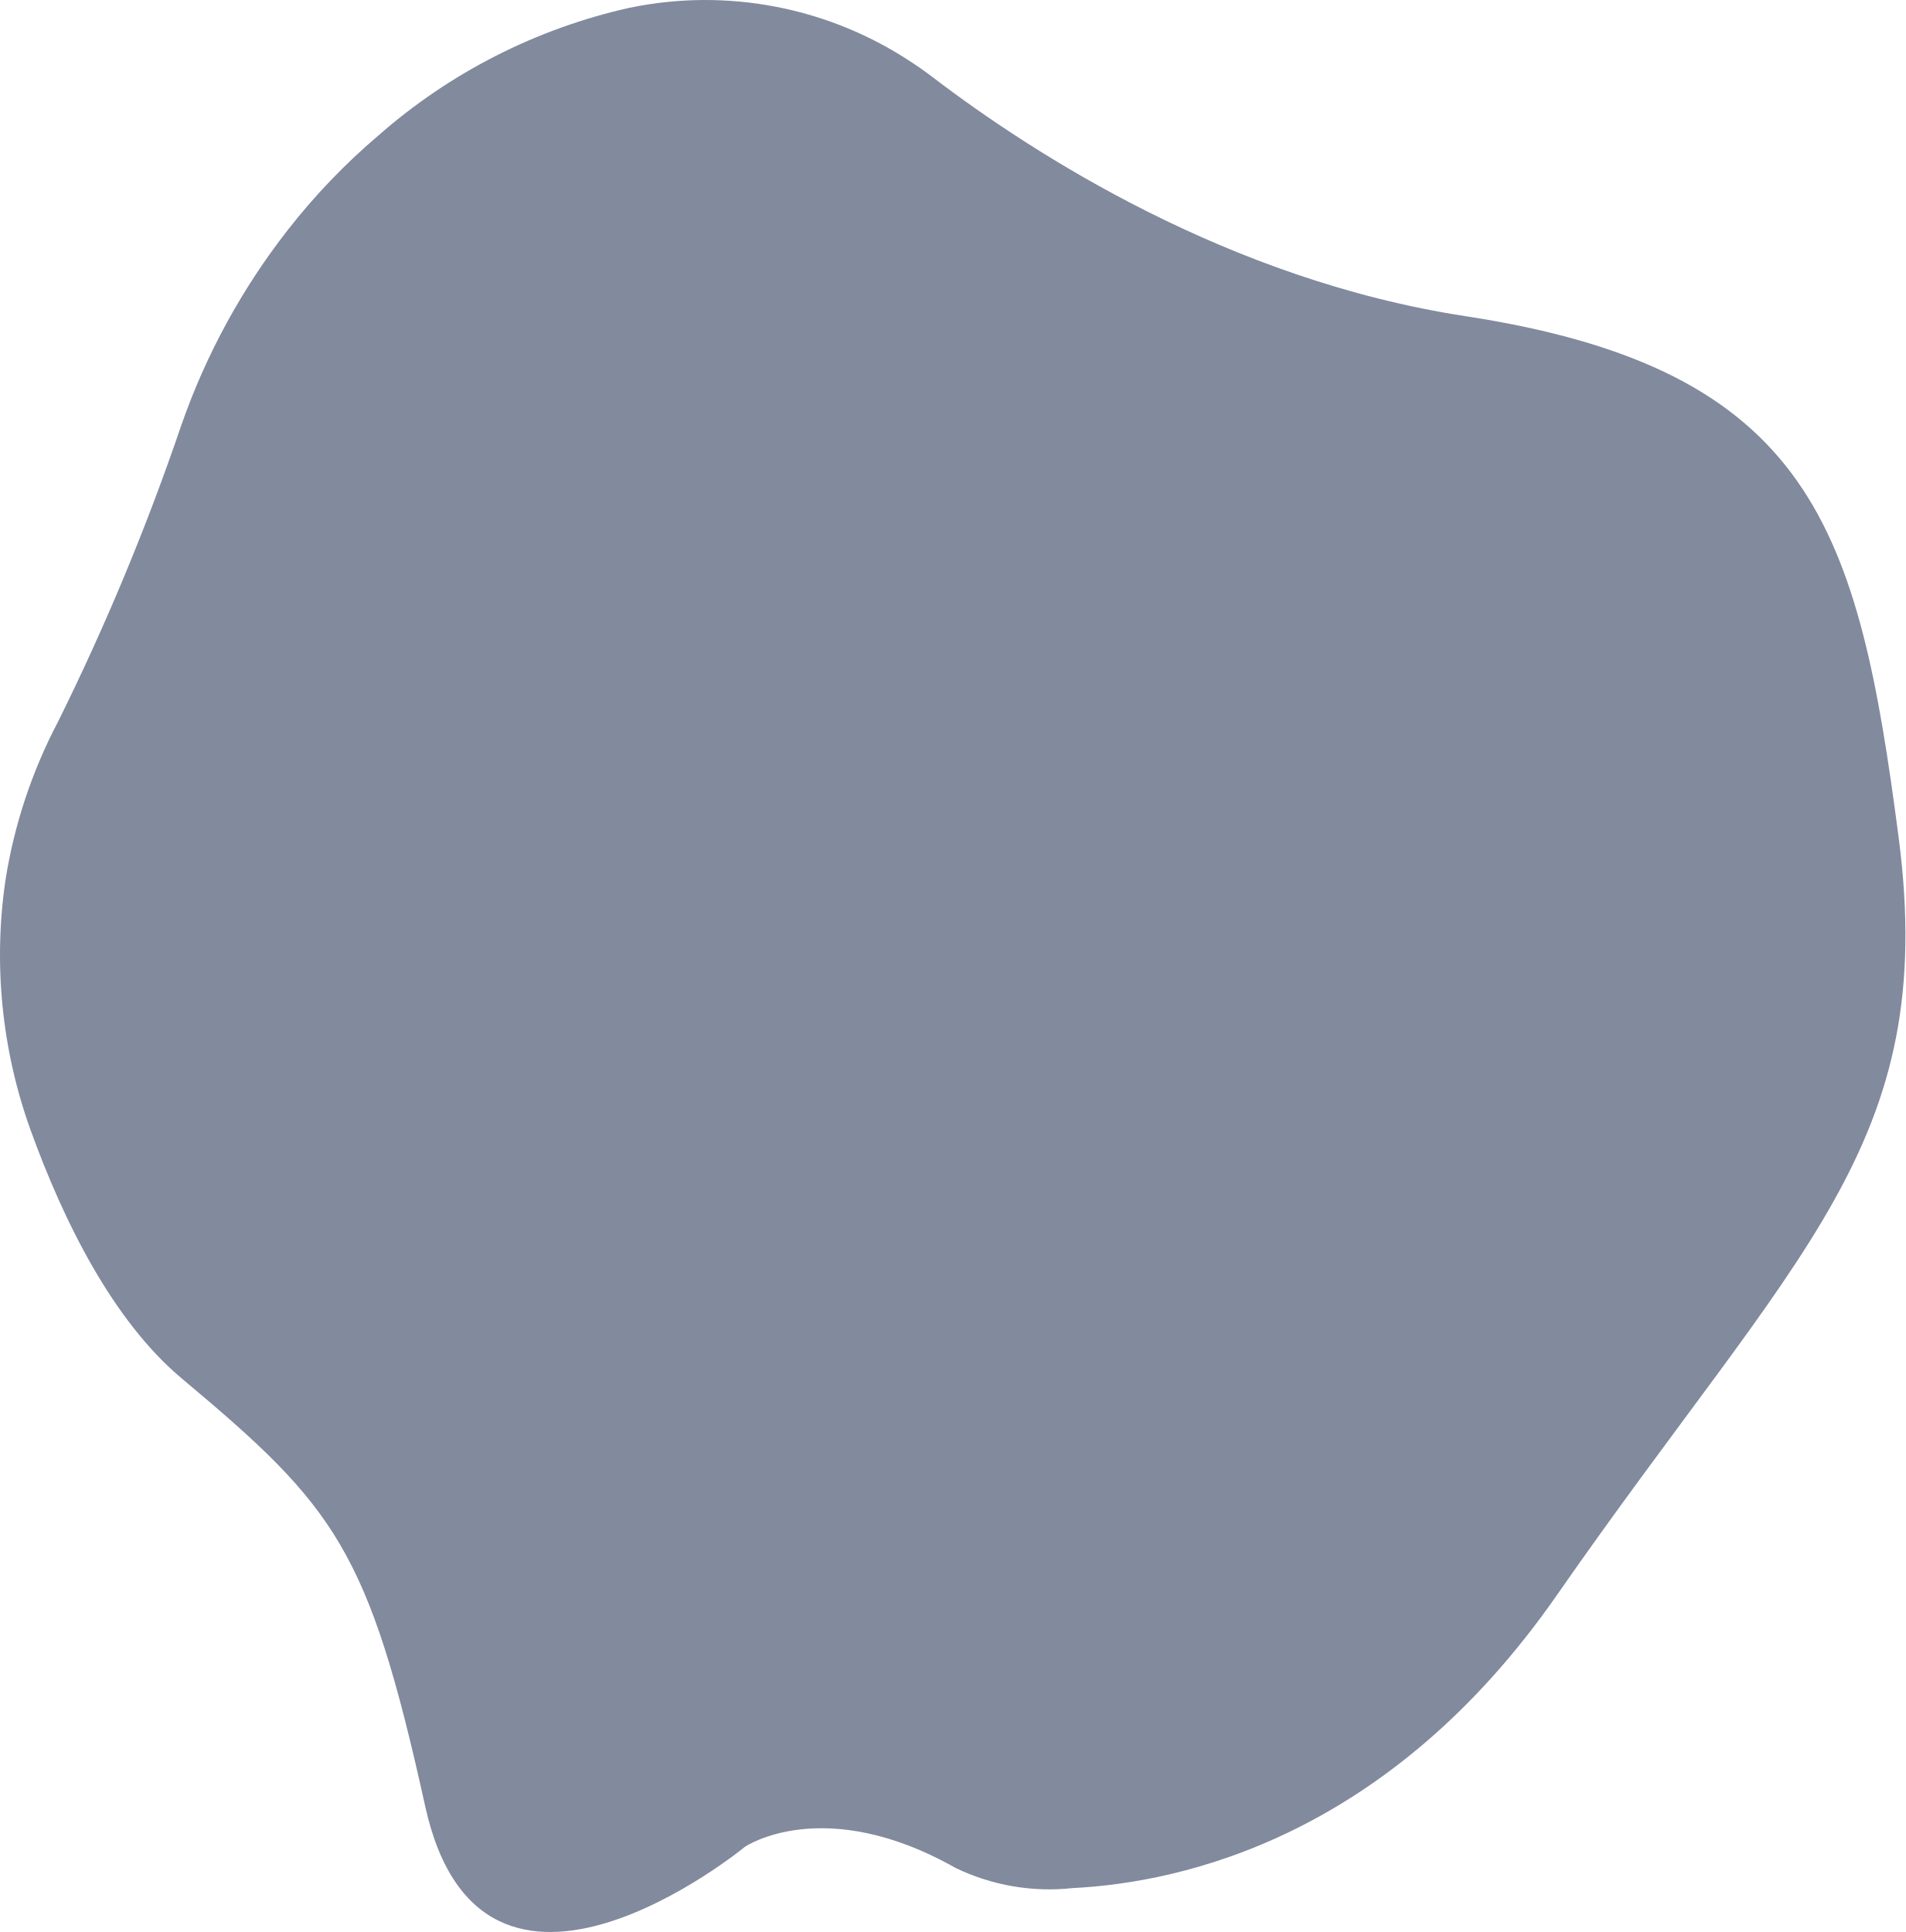
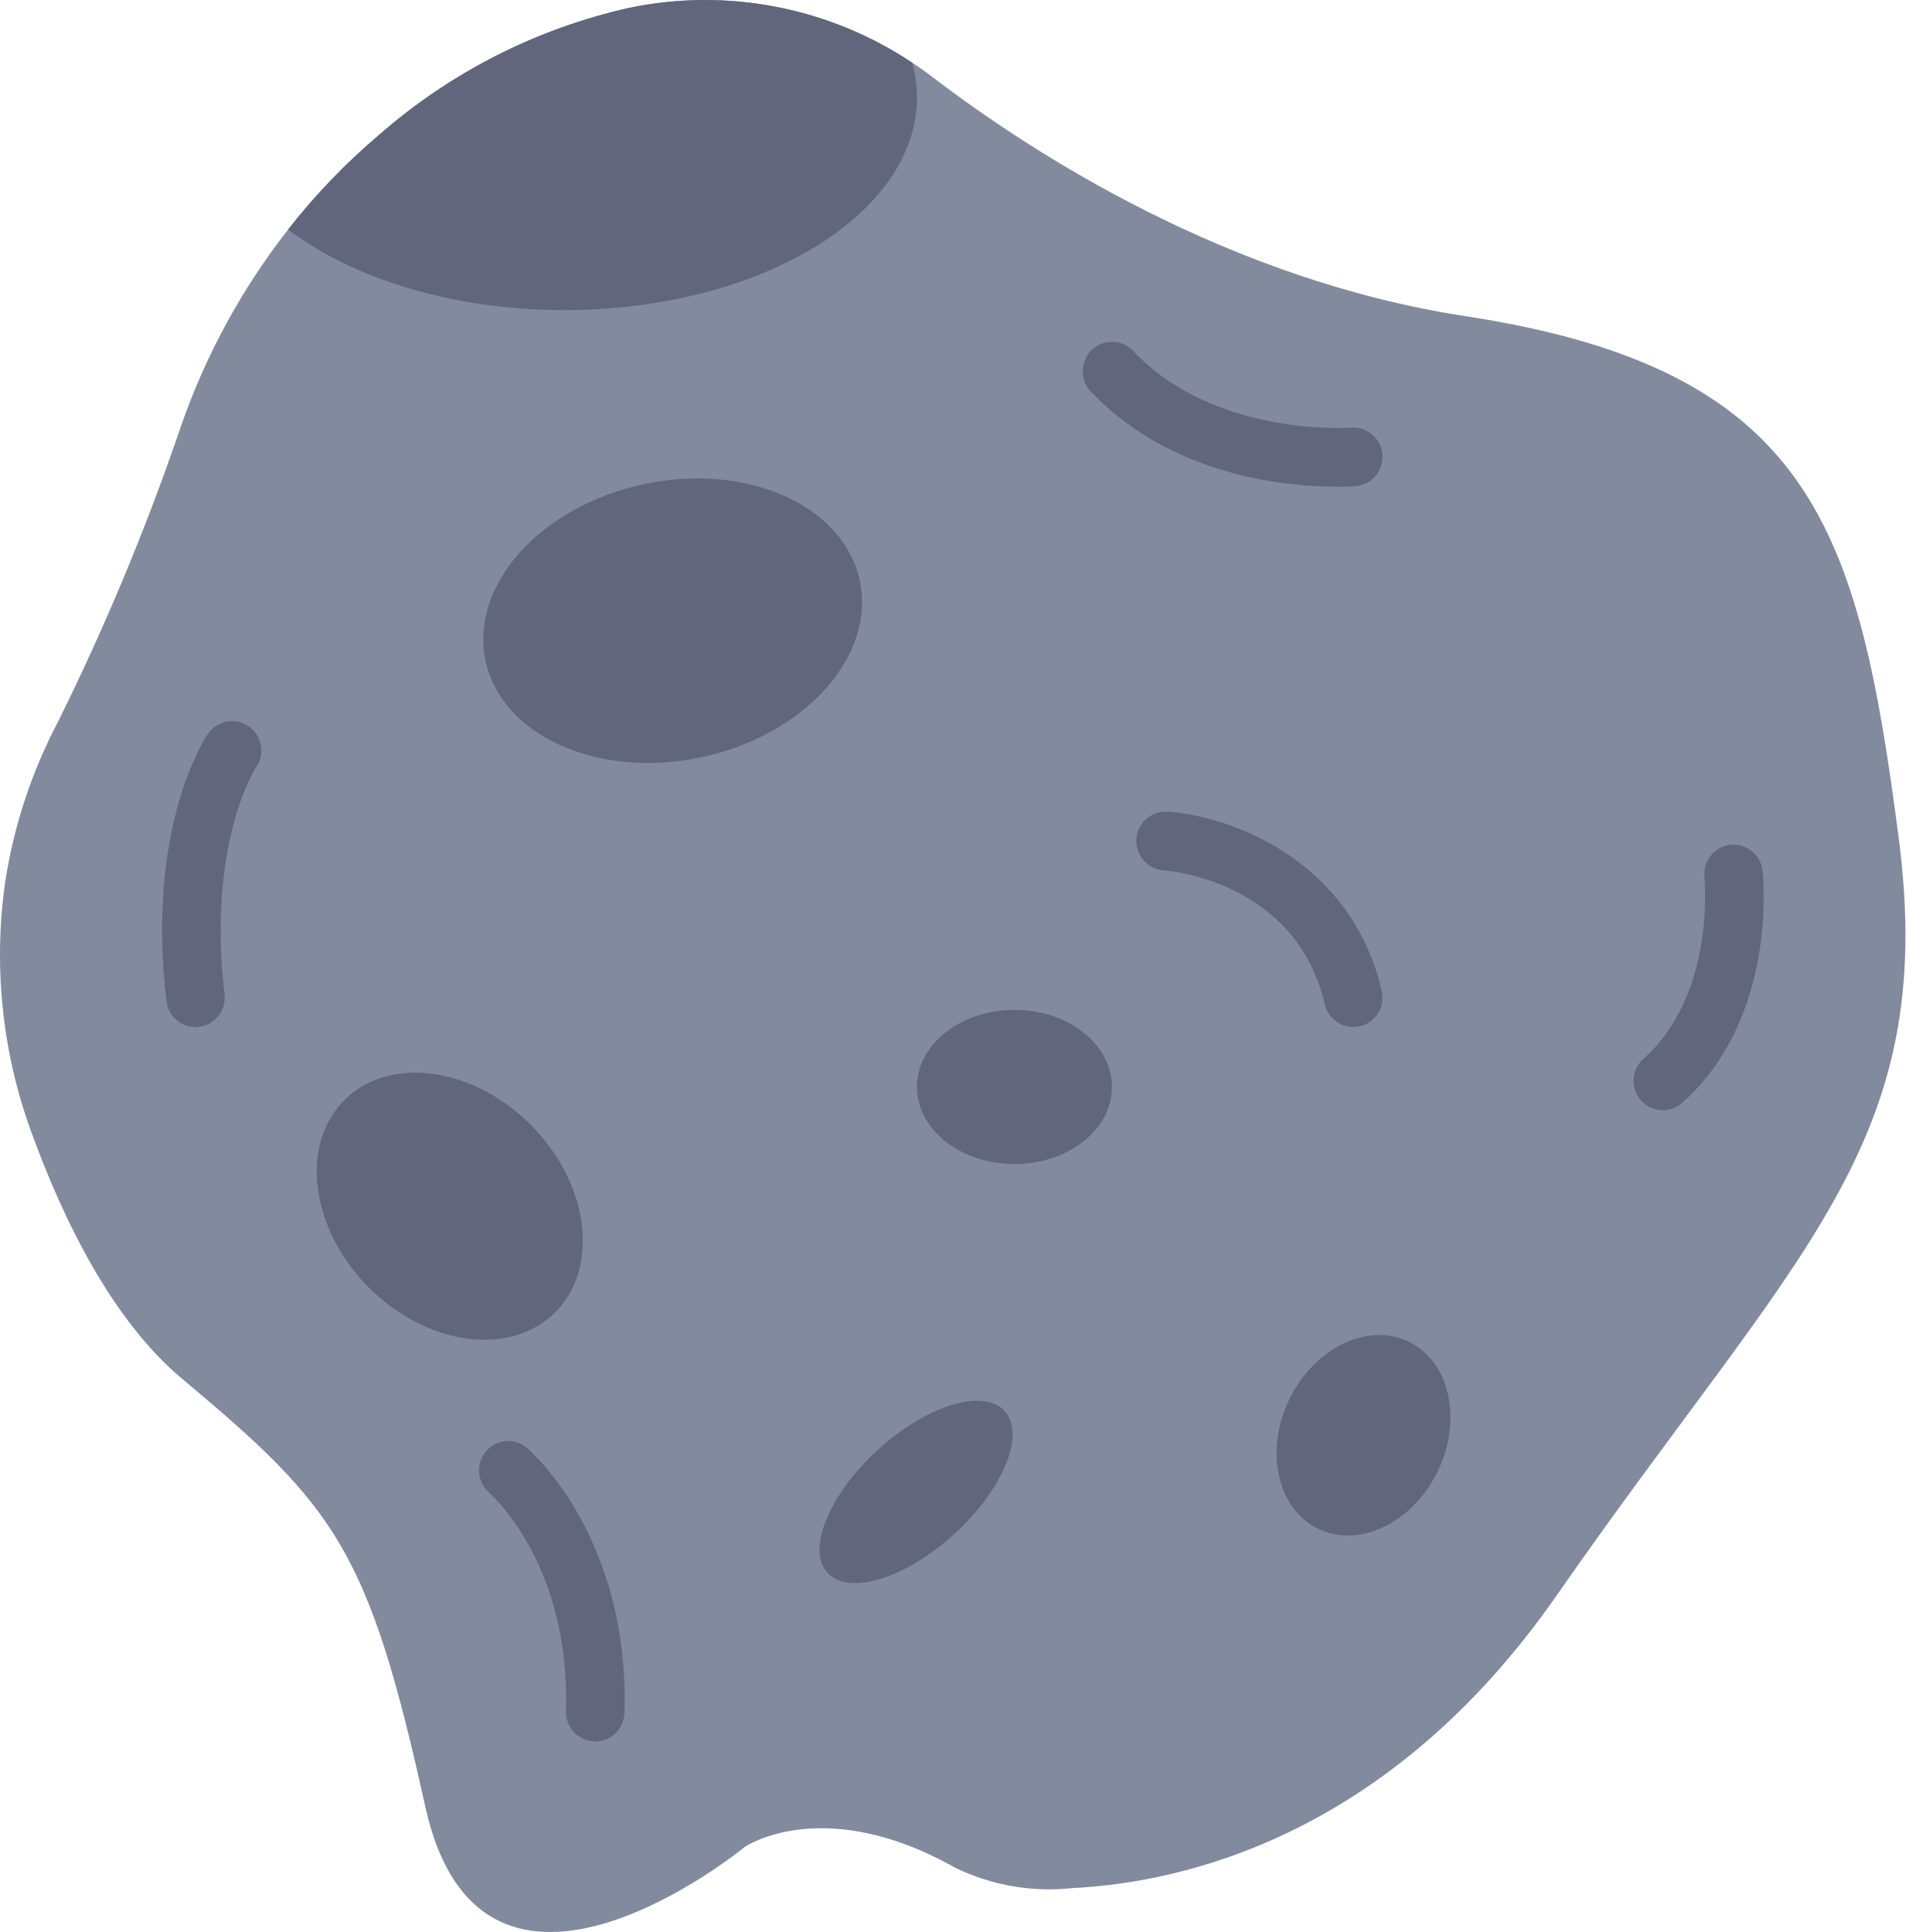
<svg xmlns="http://www.w3.org/2000/svg" width="71" height="72" viewBox="0 0 71 72" fill="none">
  <path d="M1.136 42.105C2.37 45.519 4.204 49.223 6.784 51.381C12.505 56.169 13.732 57.741 15.844 67.316C17.956 76.891 27.764 68.82 27.764 68.82C27.764 68.82 30.693 66.837 35.603 69.611C36.962 70.267 38.477 70.528 39.976 70.363C44.063 70.158 51.747 68.453 58.008 59.451C66.999 46.525 72.244 42.695 70.746 31.205C69.248 19.715 67.544 13.765 54.602 11.782C45.779 10.43 38.51 5.739 34.772 2.891C34.519 2.697 34.26 2.513 33.995 2.339C32.459 1.314 30.736 0.605 28.925 0.254C27.114 -0.097 25.251 -0.084 23.445 0.293C19.986 1.067 16.776 2.7 14.108 5.042C12.868 6.095 11.738 7.272 10.735 8.555C9.022 10.744 7.68 13.202 6.762 15.829C5.473 19.621 3.933 23.324 2.155 26.911C1.184 28.758 0.524 30.754 0.201 32.817C-0.254 35.943 0.067 39.134 1.136 42.105Z" fill="#828A9E" />
+   <path d="M22.179 64.901C22.463 64.9 22.736 64.789 22.939 64.59C23.143 64.391 23.261 64.12 23.268 63.834C23.463 57.272 19.77 54.07 19.611 53.938C19.39 53.762 19.109 53.68 18.828 53.708C18.547 53.737 18.288 53.873 18.106 54.09C17.923 54.306 17.831 54.585 17.85 54.867C17.868 55.15 17.995 55.415 18.203 55.606C18.338 55.723 21.252 58.32 21.089 63.767C21.085 63.91 21.109 64.054 21.16 64.188C21.21 64.322 21.287 64.445 21.385 64.55C21.483 64.654 21.601 64.739 21.732 64.798C21.862 64.857 22.003 64.889 22.146 64.894L22.179 64.901Z" fill="#62667C" />
+   <path d="M7.282 38.274C7.325 38.274 7.368 38.271 7.411 38.266C7.698 38.232 7.96 38.085 8.139 37.858C8.318 37.63 8.4 37.34 8.366 37.053C7.706 31.412 9.527 28.616 9.545 28.588C9.709 28.35 9.772 28.055 9.721 27.77C9.669 27.484 9.506 27.231 9.268 27.066C9.03 26.901 8.737 26.838 8.453 26.89C8.168 26.942 7.916 27.105 7.752 27.344C7.657 27.481 5.435 30.769 6.201 37.308C6.233 37.574 6.36 37.819 6.559 37.997C6.759 38.175 7.016 38.273 7.282 38.274Z" fill="#62667C" />
+   <path d="M50.424 38.274C50.588 38.274 50.75 38.237 50.898 38.165C51.046 38.093 51.176 37.989 51.278 37.86C51.38 37.731 51.452 37.58 51.488 37.419C51.524 37.258 51.523 37.091 51.486 36.93C50.335 31.976 45.759 30.395 43.5 30.251C43.212 30.232 42.928 30.329 42.711 30.52C42.493 30.712 42.361 30.982 42.342 31.271C42.323 31.561 42.42 31.846 42.611 32.064C42.801 32.282 43.07 32.416 43.359 32.434C43.57 32.45 48.297 32.843 49.363 37.427C49.419 37.668 49.554 37.883 49.746 38.036C49.939 38.19 50.178 38.274 50.424 38.274Z" fill="#62667C" />
+   <path d="M61.959 41.374C62.225 41.374 62.483 41.276 62.682 41.099C66.243 37.931 65.701 32.674 65.676 32.452C65.644 32.164 65.5 31.9 65.274 31.718C65.048 31.537 64.76 31.453 64.473 31.485C64.186 31.517 63.923 31.663 63.742 31.889C63.562 32.116 63.478 32.405 63.51 32.694C63.514 32.737 63.941 37.055 61.236 39.46C61.07 39.608 60.953 39.802 60.9 40.018C60.847 40.233 60.861 40.46 60.939 40.668C61.018 40.875 61.158 41.054 61.34 41.18C61.522 41.306 61.738 41.374 61.959 41.374Z" fill="#62667C" />
+   <path d="M37.8 43.38C39.806 43.38 41.433 42.094 41.433 40.508C41.433 38.922 39.806 37.636 37.8 37.636C35.794 37.636 34.167 38.922 34.167 40.508C34.167 42.094 35.794 43.38 37.8 43.38Z" fill="#62667C" />
+   <path d="M35.556 57.171C37.381 55.508 38.223 53.456 37.438 52.588C36.653 51.72 34.537 52.364 32.713 54.028C30.889 55.691 30.046 57.743 30.831 58.611C31.617 59.479 33.732 58.835 35.556 57.171Z" fill="#62667C" />
+   <path d="M53.561 54.851C54.503 52.931 54.035 50.764 52.514 50.012C50.993 49.26 48.996 50.206 48.054 52.127C47.112 54.047 47.581 56.213 49.101 56.966C50.622 57.718 52.619 56.771 53.561 54.851Z" fill="#62667C" />
+   <path d="M20.694 48.9C22.361 47.227 21.951 44.102 19.779 41.921C17.607 39.74 14.494 39.329 12.828 41.002C11.161 42.676 11.57 45.8 13.743 47.981C15.915 50.163 19.027 50.574 20.694 48.9Z" fill="#62667C" />
+   <path d="M26.142 28.218C29.993 27.396 32.633 24.452 32.038 21.643C31.442 18.834 27.838 17.223 23.987 18.045C20.136 18.867 17.497 21.811 18.092 24.621C18.687 27.43 22.291 29.041 26.142 28.218Z" fill="#62667C" />
+   <path d="M10.735 8.552C13.141 10.382 16.857 11.556 21.029 11.556C28.288 11.556 34.168 8.002 34.168 3.622C34.167 3.189 34.108 2.757 33.993 2.339C32.457 1.315 30.733 0.606 28.922 0.255C27.111 -0.096 25.249 -0.083 23.443 0.293C19.985 1.068 16.776 2.701 14.108 5.042C12.868 6.094 11.738 7.27 10.735 8.552Z" fill="#62667C" />
+   <path d="M49.801 18.14C50.21 18.14 50.466 18.121 50.514 18.117C50.802 18.094 51.069 17.957 51.256 17.736C51.443 17.515 51.536 17.228 51.512 16.939C51.489 16.649 51.352 16.381 51.132 16.193C50.912 16.005 50.627 15.913 50.339 15.936C50.263 15.942 45.255 16.287 42.224 13.081C42.025 12.871 41.751 12.748 41.462 12.741C41.173 12.734 40.893 12.842 40.683 13.042C40.474 13.242 40.352 13.517 40.345 13.807C40.337 14.097 40.445 14.379 40.644 14.589C43.684 17.803 48.087 18.14 49.801 18.14Z" fill="#62667C" />
</svg>
